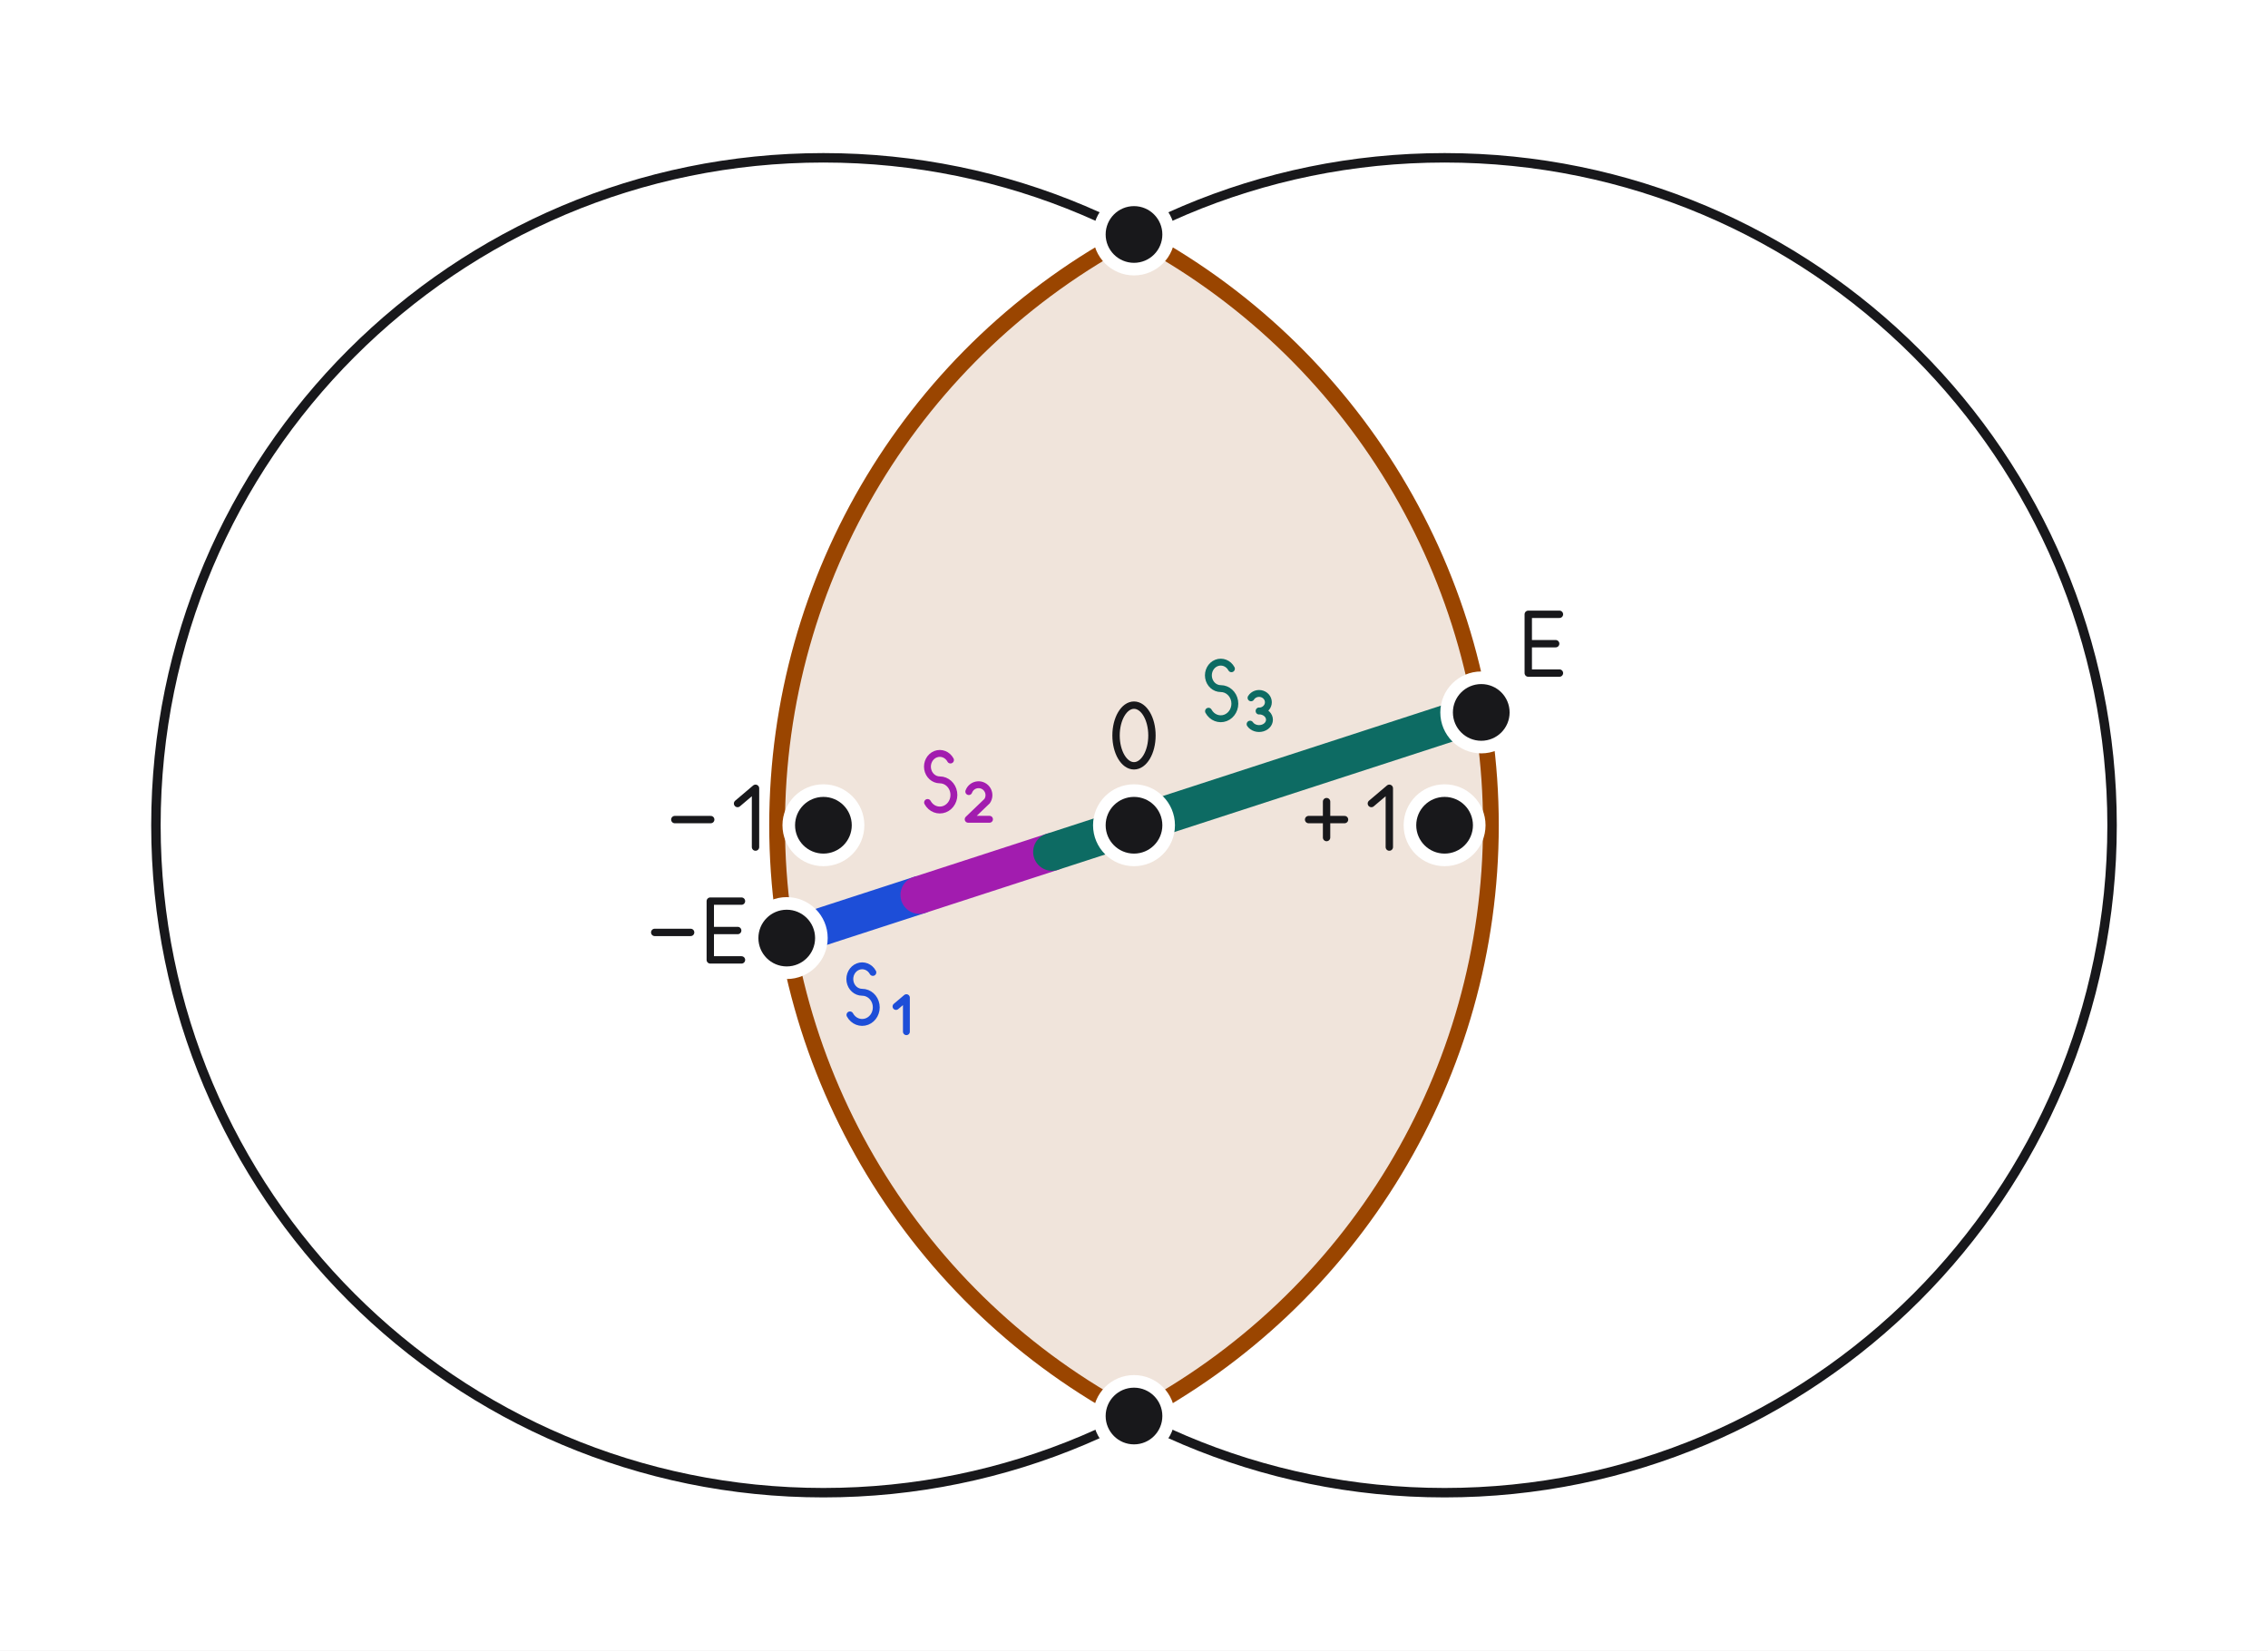
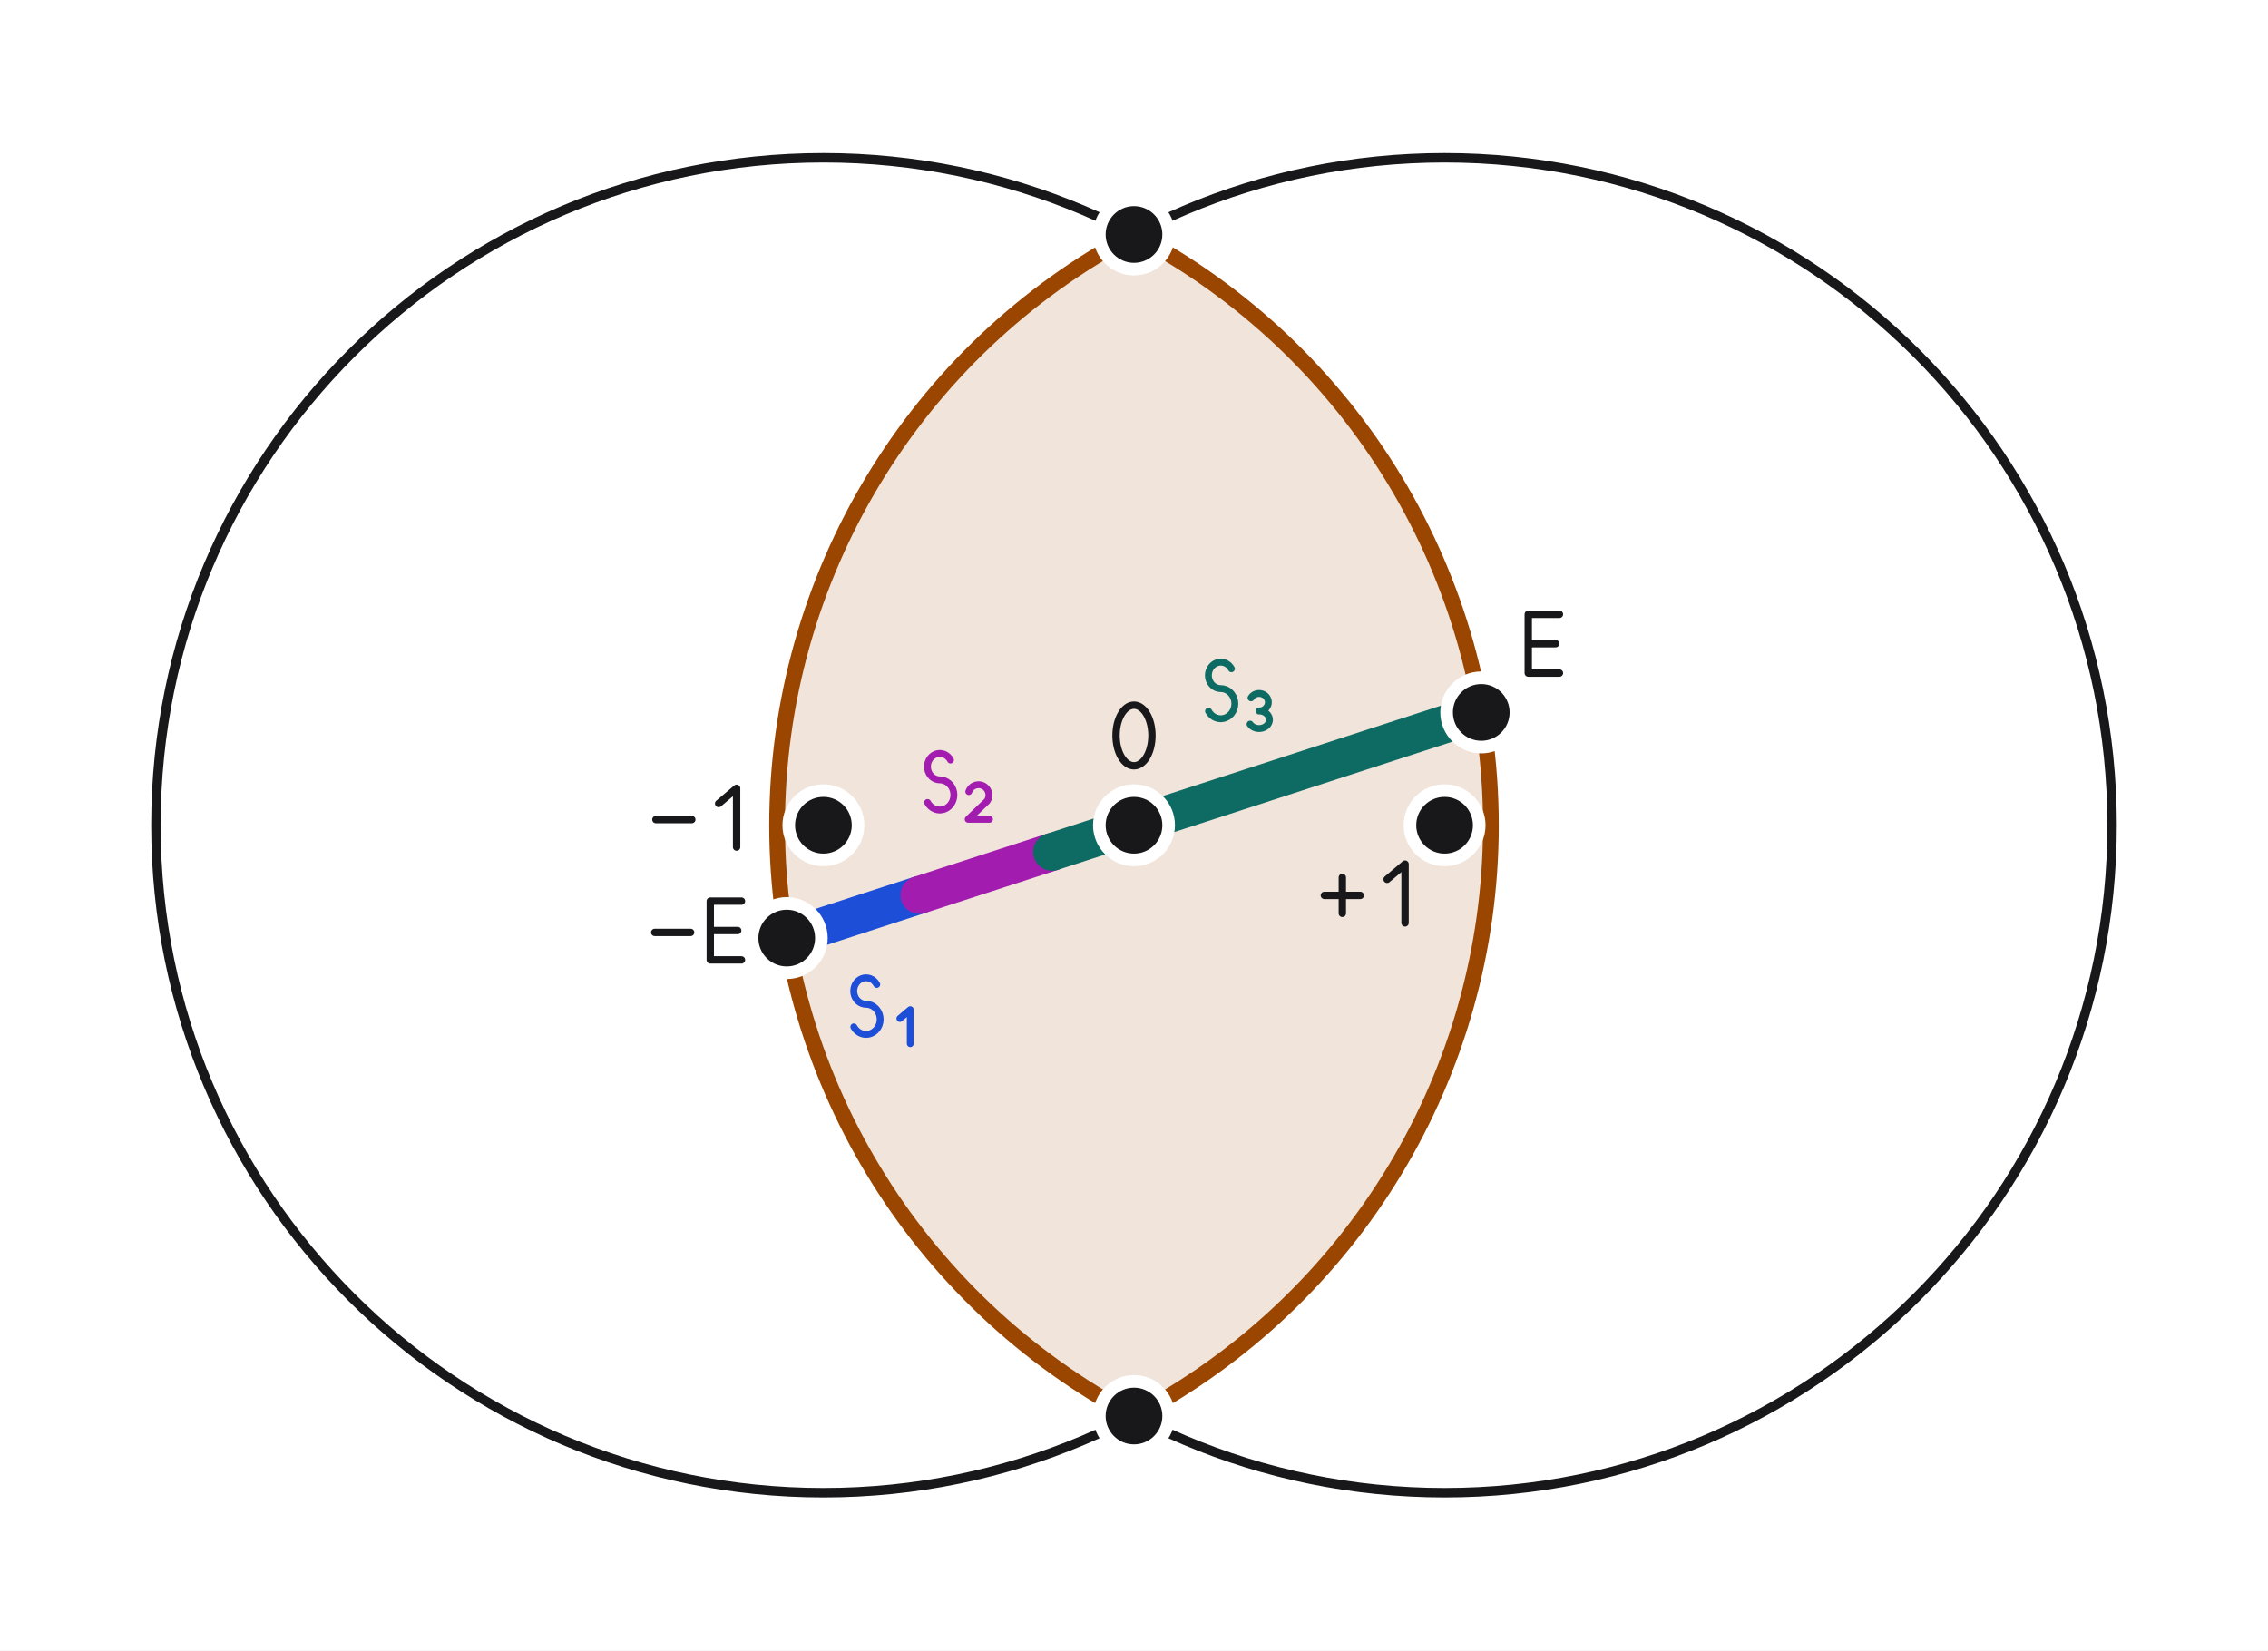
<svg xmlns="http://www.w3.org/2000/svg" width="360" height="262" viewBox="0 0 360 262">
  <g>
    <path d="M0 0 L360 0 L360 262 L0 262 Z" fill="#ffffff" />
    <g>
      <path d="M236.65 131 C236.65 189.51 189.21 236.95 130.7 236.95 C72.18 236.95 24.75 189.51 24.75 131 C24.75 72.49 72.18 25.05 130.7 25.05 C189.21 25.05 236.65 72.49 236.65 131 Z" fill="none" stroke="#18181b" stroke-width="1.5" stroke-linecap="round" stroke-linejoin="round" />
    </g>
    <g>
      <path d="M335.25 131 C335.25 189.51 287.82 236.95 229.3 236.95 C170.79 236.95 123.35 189.51 123.35 131 C123.35 72.49 170.79 25.05 229.3 25.05 C287.82 25.05 335.25 72.49 335.25 131 Z" fill="none" stroke="#18181b" stroke-width="1.5" stroke-linecap="round" stroke-linejoin="round" />
    </g>
    <g>
      <path d="M180 224.78 L180 224.78 C214.83 206.47 236.65 170.35 236.65 131 C236.65 91.65 214.83 55.53 180 37.22 L180 37.22 C145.17 55.53 123.35 91.65 123.35 131 C123.35 170.35 145.17 206.47 180 224.78 Z" fill="#9a4500" fill-opacity="0.141" stroke="#9a4500" stroke-width="2.5" stroke-linecap="round" stroke-linejoin="round" />
    </g>
-     <path d="M124.88 148.91 L145.93 142.07" fill="none" stroke="#1d4ed8" stroke-width="6" stroke-linecap="round" stroke-linejoin="round" />
-     <path d="M138.549 154.363 C138.074 153.481 137.075 153.092 136.181 153.44 C135.288 153.789 134.756 154.775 134.922 155.778 C135.087 156.782 135.901 157.513 136.852 157.513 C137.939 157.513 138.869 158.348 139.058 159.492 C139.247 160.636 138.639 161.76 137.618 162.157 C136.596 162.554 135.455 162.111 134.912 161.104 M142.224 159.767 L143.873 158.37 L143.873 163.769" fill="none" stroke="#1d4ed8" stroke-width="1.092" stroke-linecap="round" stroke-linejoin="round" />
-     <path d="M145.93 142.07 L166.99 135.23" fill="none" stroke="#a21caf" stroke-width="6" stroke-linecap="round" stroke-linejoin="round" />
+     <g>
+       <path d="M124.88 148.91 L145.93 142.07" fill="none" stroke="#1d4ed8" stroke-width="6" stroke-linecap="round" stroke-linejoin="round" />
+     </g>
+     <path d="M139.167 156.266 C138.692 155.383 137.693 154.994 136.799 155.342 C135.906 155.691 135.374 156.677 135.54 157.68 C135.705 158.684 136.519 159.416 137.47 159.416 C138.557 159.416 139.487 160.25 139.676 161.394 C139.865 162.538 139.257 163.662 138.236 164.059 C137.214 164.457 136.073 164.013 135.53 163.007 M142.842 161.67 L144.491 160.272 L144.491 165.671" fill="none" stroke="#1d4ed8" stroke-width="1.092" stroke-linecap="round" stroke-linejoin="round" />
+     <g>
+       <path d="M145.93 142.07 L166.99 135.23" fill="none" stroke="#a21caf" stroke-width="6" stroke-linecap="round" stroke-linejoin="round" />
+     </g>
    <path d="M150.871 120.646 C150.396 119.764 149.397 119.375 148.503 119.723 C147.61 120.072 147.078 121.058 147.243 122.061 C147.409 123.065 148.223 123.796 149.174 123.796 C150.261 123.796 151.191 124.631 151.38 125.775 C151.568 126.919 150.961 128.043 149.94 128.44 C148.918 128.837 147.777 128.394 147.234 127.387 M153.777 125.657 C153.996 125.052 154.545 124.629 155.183 124.573 C155.822 124.516 156.435 124.837 156.755 125.395 C157.076 125.953 157.046 126.647 156.678 127.175 L153.678 130.052 L157.063 130.052" fill="none" stroke="#a21caf" stroke-width="1.092" stroke-linecap="round" stroke-linejoin="round" />
-     <path d="M166.99 135.23 L235.12 113.09" fill="none" stroke="#0d6b63" stroke-width="6" stroke-linecap="round" stroke-linejoin="round" />
+     <g>
+       <path d="M166.99 135.23 L235.12 113.09" fill="none" stroke="#0d6b63" stroke-width="6" stroke-linecap="round" stroke-linejoin="round" />
+     </g>
    <path d="M195.465 106.157 C194.99 105.274 193.991 104.885 193.097 105.234 C192.204 105.582 191.672 106.568 191.838 107.572 C192.003 108.575 192.817 109.307 193.768 109.307 C194.855 109.307 195.785 110.141 195.974 111.285 C196.163 112.429 195.555 113.553 194.534 113.951 C193.512 114.348 192.371 113.904 191.828 112.898 M198.576 110.775 C198.934 110.188 199.686 109.929 200.359 110.161 C201.031 110.393 201.431 111.049 201.307 111.717 C201.183 112.385 200.57 112.872 199.854 112.872 L199.854 112.854 C200.654 112.854 201.339 113.341 201.478 114.009 C201.617 114.677 201.17 115.333 200.418 115.565 C199.666 115.797 198.826 115.538 198.426 114.951" fill="none" stroke="#0d6b63" stroke-width="1.092" stroke-linecap="round" stroke-linejoin="round" />
    <path d="M137.2 131 C137.2 134.59 134.29 137.5 130.7 137.5 C127.11 137.5 124.2 134.59 124.2 131 C124.2 127.41 127.11 124.5 130.7 124.5 C134.29 124.5 137.2 127.41 137.2 131 Z" fill="#ffffff" />
    <path d="M135.2 131 C135.2 133.49 133.18 135.5 130.7 135.5 C128.21 135.5 126.2 133.49 126.2 131 C126.2 128.51 128.21 126.5 130.7 126.5 C133.18 126.5 135.2 128.51 135.2 131 Z" fill="#18181b" />
    <path d="M235.8 131 C235.8 134.59 232.89 137.5 229.3 137.5 C225.71 137.5 222.8 134.59 222.8 131 C222.8 127.41 225.71 124.5 229.3 124.5 C232.89 124.5 235.8 127.41 235.8 131 Z" fill="#ffffff" />
    <path d="M233.8 131 C233.8 133.49 231.79 135.5 229.3 135.5 C226.82 135.5 224.8 133.49 224.8 131 C224.8 128.51 226.82 126.5 229.3 126.5 C231.79 126.5 233.8 128.51 233.8 131 Z" fill="#18181b" />
    <g>
      <path d="M186.5 131 C186.5 134.59 183.59 137.5 180 137.5 C176.41 137.5 173.5 134.59 173.5 131 C173.5 127.41 176.41 124.5 180 124.5 C183.59 124.5 186.5 127.41 186.5 131 Z" fill="#ffffff" />
      <path d="M184.5 131 C184.5 133.49 182.49 135.5 180 135.5 C177.51 135.5 175.5 133.49 175.5 131 C175.5 128.51 177.51 126.5 180 126.5 C182.49 126.5 184.5 128.51 184.5 131 Z" fill="#18181b" />
    </g>
    <g>
      <path d="M241.62 113.09 C241.62 116.68 238.71 119.59 235.12 119.59 C231.53 119.59 228.62 116.68 228.62 113.09 C228.62 109.5 231.53 106.59 235.12 106.59 C238.71 106.59 241.62 109.5 241.62 113.09 Z" fill="#ffffff" />
      <path d="M239.62 113.09 C239.62 115.58 237.61 117.59 235.12 117.59 C232.64 117.59 230.62 115.58 230.62 113.09 C230.62 110.6 232.64 108.59 235.12 108.59 C237.61 108.59 239.62 110.6 239.62 113.09 Z" fill="#18181b" />
    </g>
    <g>
      <path d="M131.38 148.91 C131.38 152.5 128.47 155.41 124.88 155.41 C121.29 155.41 118.38 152.5 118.38 148.91 C118.38 145.32 121.29 142.41 124.88 142.41 C128.47 142.41 131.38 145.32 131.38 148.91 Z" fill="#ffffff" />
      <path d="M129.38 148.91 C129.38 151.4 127.36 153.41 124.88 153.41 C122.39 153.41 120.38 151.4 120.38 148.91 C120.38 146.42 122.39 144.41 124.88 144.41 C127.36 144.41 129.38 146.42 129.38 148.91 Z" fill="#18181b" />
    </g>
    <g>
      <path d="M186.5 37.22 C186.5 40.81 183.59 43.72 180 43.72 C176.41 43.72 173.5 40.81 173.5 37.22 C173.5 33.63 176.41 30.72 180 30.72 C183.59 30.72 186.5 33.63 186.5 37.22 Z" fill="#ffffff" />
      <path d="M184.5 37.22 C184.5 39.71 182.49 41.72 180 41.72 C177.51 41.72 175.5 39.71 175.5 37.22 C175.5 34.74 177.51 32.72 180 32.72 C182.49 32.72 184.5 34.74 184.5 37.22 Z" fill="#18181b" />
    </g>
    <g>
      <path d="M186.5 224.78 C186.5 228.37 183.59 231.28 180 231.28 C176.41 231.28 173.5 228.37 173.5 224.78 C173.5 221.19 176.41 218.28 180 218.28 C183.59 218.28 186.5 221.19 186.5 224.78 Z" fill="#ffffff" />
      <path d="M184.5 224.78 C184.5 227.26 182.49 229.28 180 229.28 C177.51 229.28 175.5 227.26 175.5 224.78 C175.5 222.29 177.51 220.28 180 220.28 C182.49 220.28 184.5 222.29 184.5 224.78 Z" fill="#18181b" />
    </g>
-     <path d="M107.113 130.1 L112.813 130.1 M117.073 127.55 L119.923 125.135 L119.923 134.465" fill="none" stroke="#18181b" stroke-width="1.17" stroke-linecap="round" stroke-linejoin="round" />
-     <path d="M207.717 130.1 L213.417 130.1 M210.567 132.95 L210.567 127.25 M217.677 127.55 L220.527 125.135 L220.527 134.465" fill="none" stroke="#18181b" stroke-width="1.17" stroke-linecap="round" stroke-linejoin="round" />
+     <path d="M104.113 130.1 L109.813 130.1 M114.073 127.55 L116.923 125.135 L116.923 134.465" fill="none" stroke="#18181b" stroke-width="1.17" stroke-linecap="round" stroke-linejoin="round" />
+     <path d="M210.217 142.135 L215.917 142.135 M213.067 144.985 L213.067 139.285 M220.177 139.585 L223.027 137.17 L223.027 146.5" fill="none" stroke="#18181b" stroke-width="1.17" stroke-linecap="round" stroke-linejoin="round" />
    <path d="M180 111.935 C181.574 111.935 182.85 114.091 182.85 116.75 C182.85 119.409 181.574 121.565 180 121.565 C178.426 121.565 177.15 119.409 177.15 116.75 C177.15 114.091 178.426 111.935 180 111.935 Z" fill="none" stroke="#18181b" stroke-width="1.17" stroke-linecap="round" stroke-linejoin="round" />
    <path d="M247.531 97.515 L242.581 97.515 L242.581 106.845 L247.531 106.845 M242.581 102.18 L246.931 102.18" fill="none" stroke="#18181b" stroke-width="1.17" stroke-linecap="round" stroke-linejoin="round" />
    <path d="M103.924 148.01 L109.624 148.01 M117.694 143.045 L112.744 143.045 L112.744 152.375 L117.694 152.375 M112.744 147.71 L117.094 147.71" fill="none" stroke="#18181b" stroke-width="1.17" stroke-linecap="round" stroke-linejoin="round" />
  </g>
</svg>
